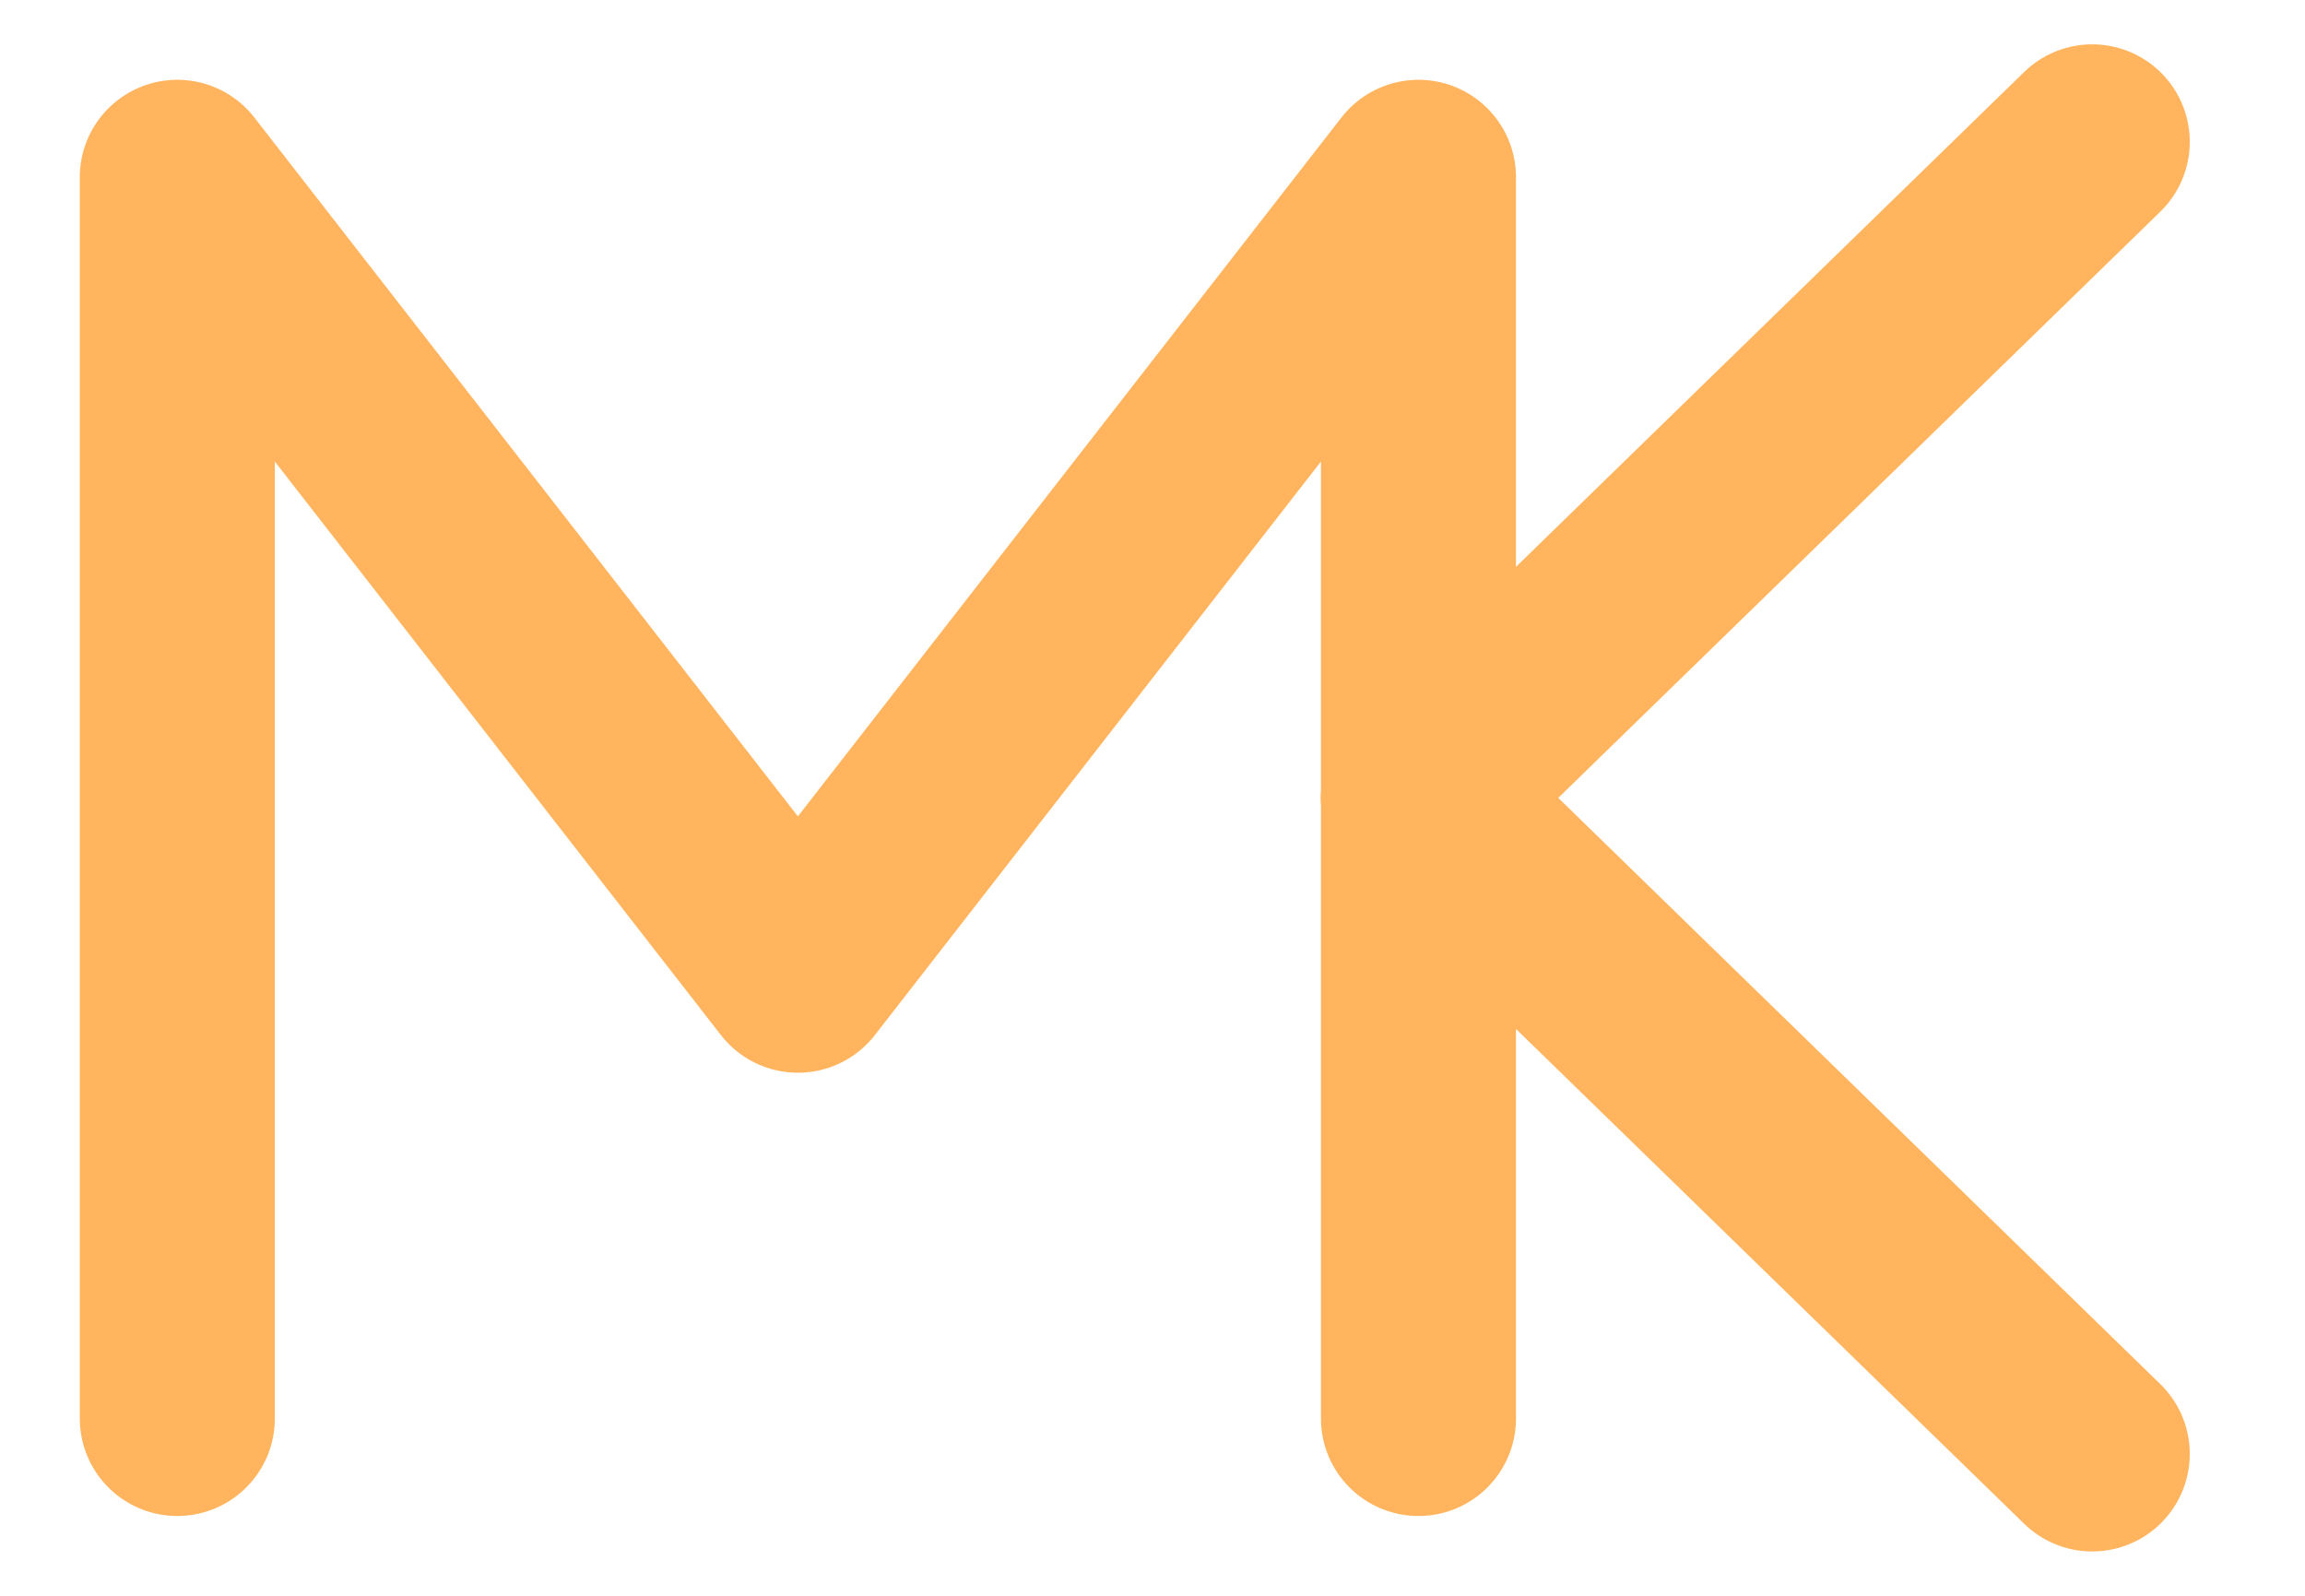
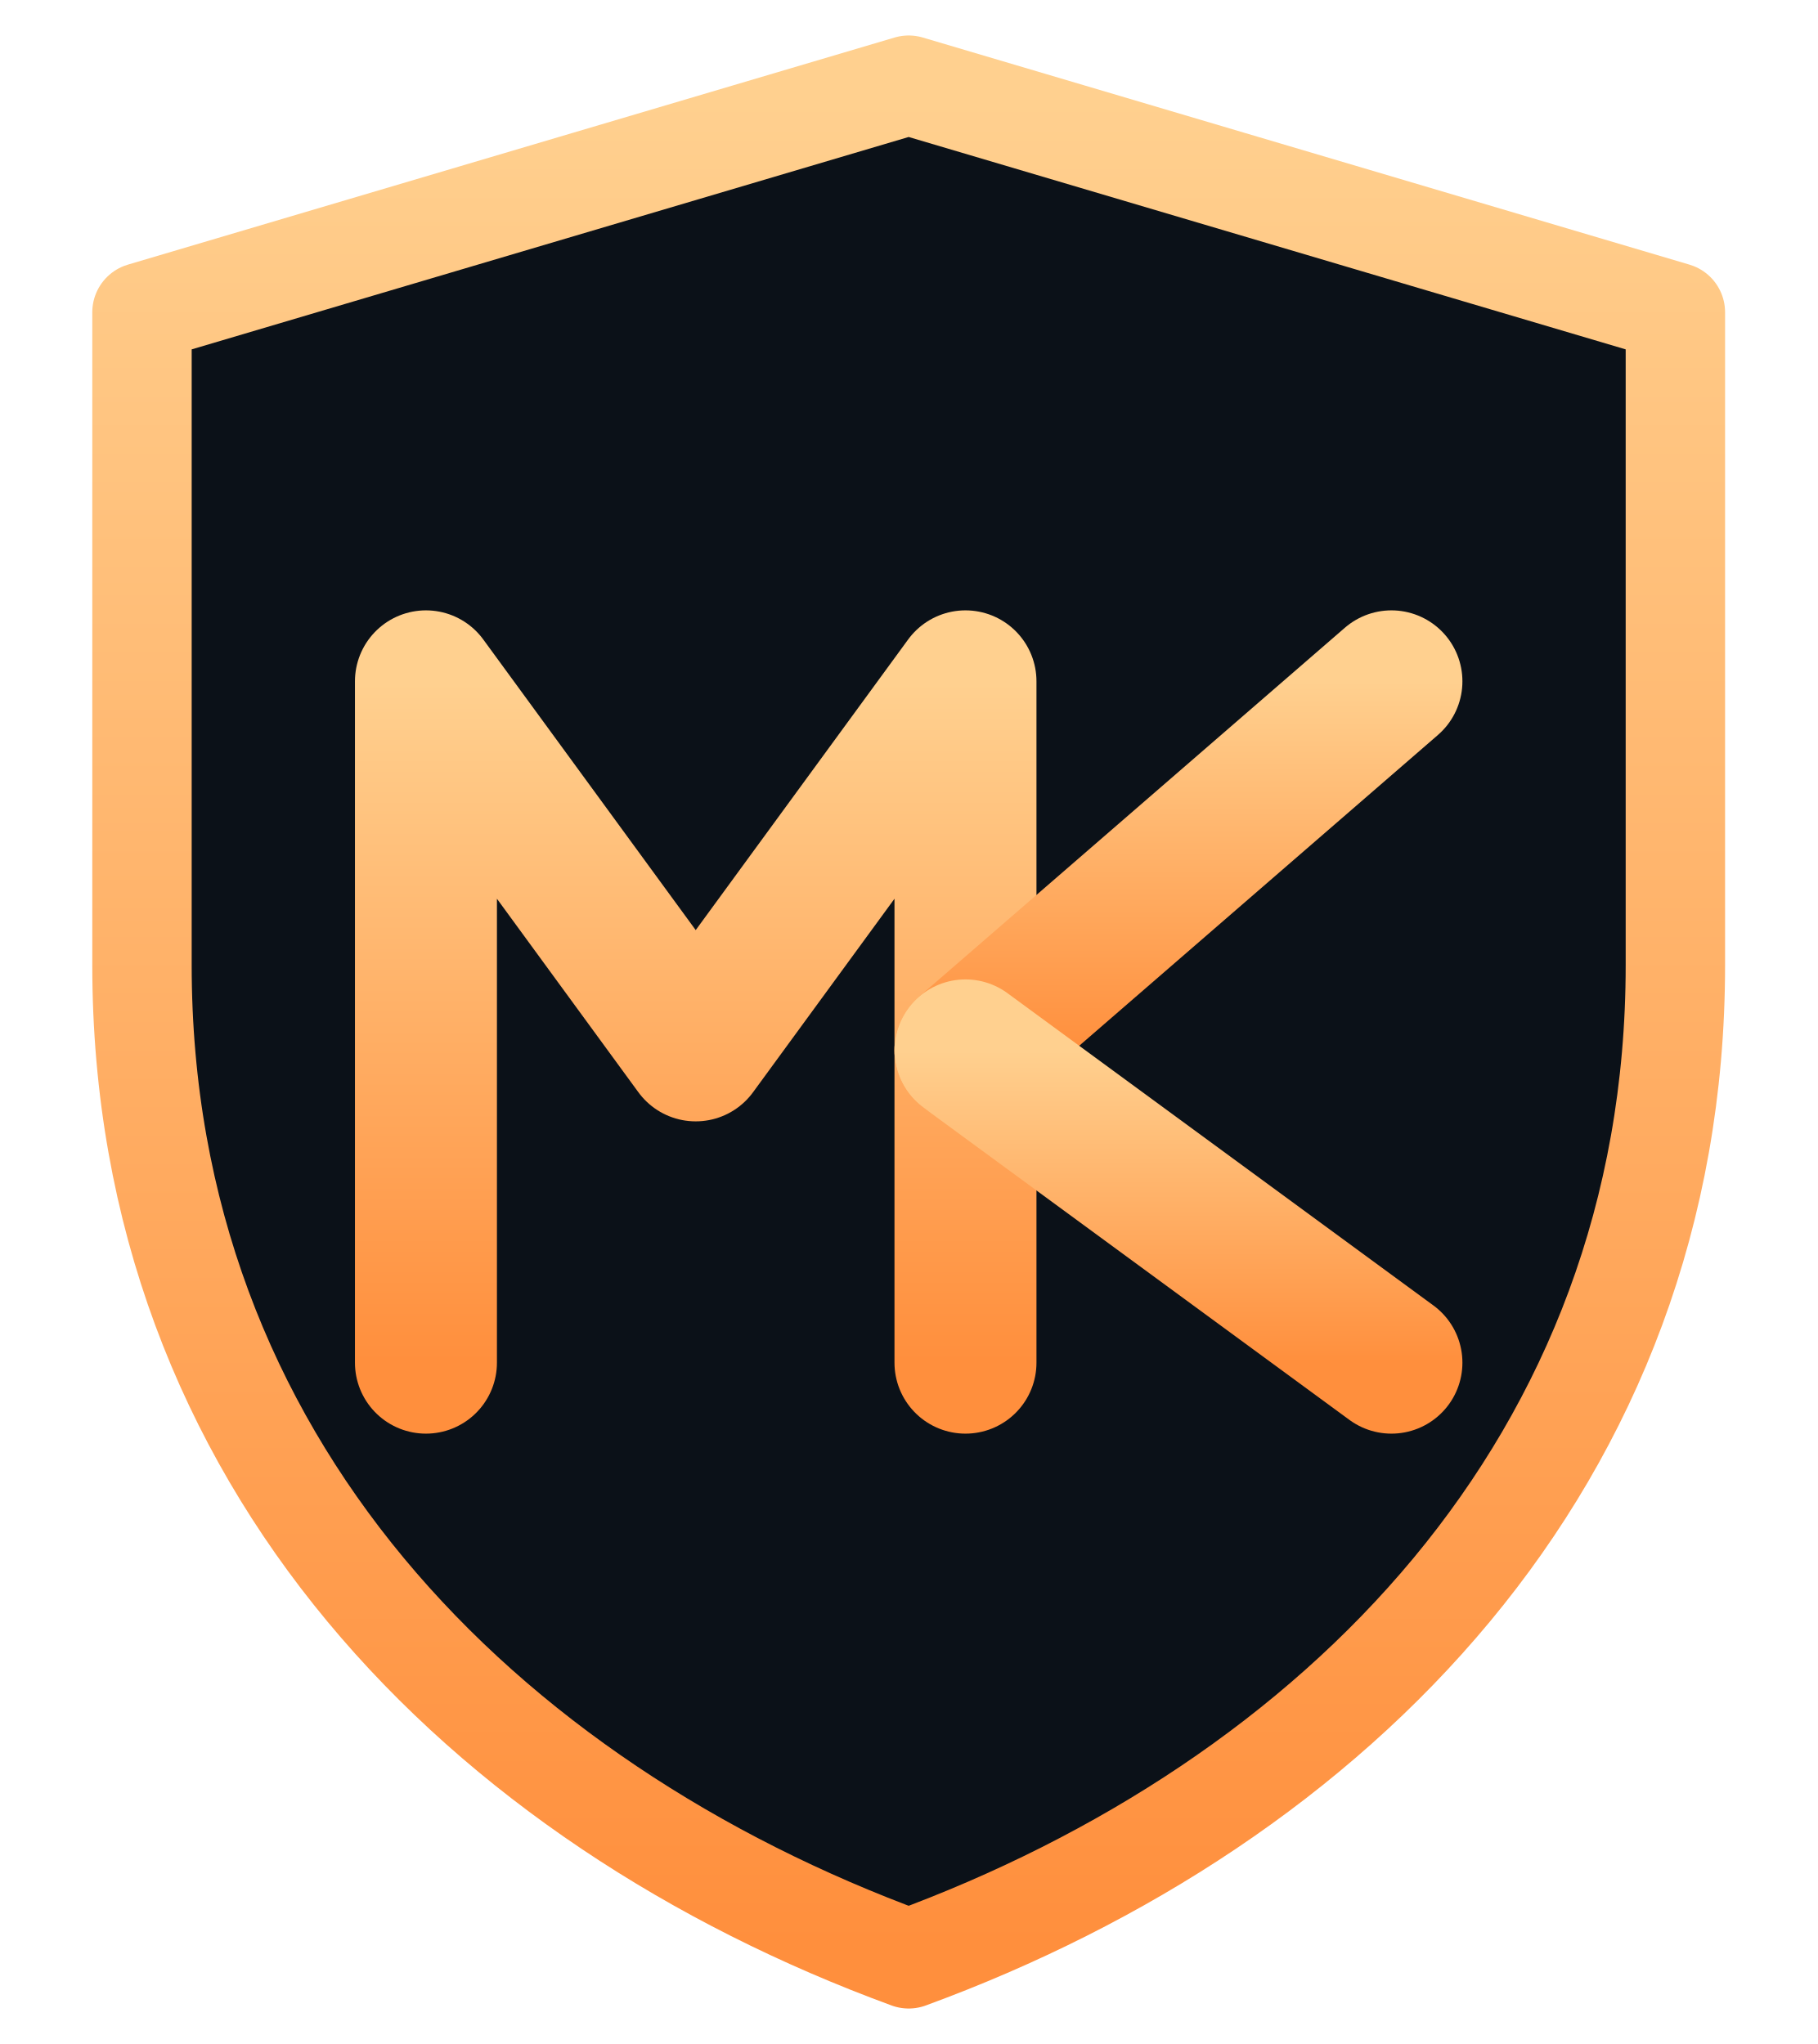
- <svg xmlns="http://www.w3.org/2000/svg" viewBox="0 0 130 90" width="130" height="90" style="background:#080b10;border-radius:16px">
-   <polyline points="10,80 10,10 45,55 80,10 80,80" fill="none" stroke="#ffb45d" stroke-width="11" stroke-linecap="round" stroke-linejoin="round" />
-   <line x1="80" y1="45" x2="118" y2="8" stroke="#ffb45d" stroke-width="11" stroke-linecap="round" />
-   <line x1="80" y1="45" x2="118" y2="82" stroke="#ffb45d" stroke-width="11" stroke-linecap="round" />
+ <svg xmlns="http://www.w3.org/2000/svg" viewBox="0 0 64 72">
+   <defs>
+     <linearGradient id="g" x1="0" y1="0" x2="0" y2="1">
+       <stop offset="0" stop-color="#ffd08f" />
+       <stop offset="1" stop-color="#ff8f3d" />
+     </linearGradient>
+   </defs>
+   <path d="M32 3 L59 11 V34 C59 51.5 47 63.5 32 69 C17 63.5 5 51.5 5 34 V11 Z" fill="#0b1118" stroke="url(#g)" stroke-width="3.5" stroke-linejoin="round" />
+   <g fill="none" stroke="url(#g)" stroke-width="5" stroke-linecap="round" stroke-linejoin="round">
+     <polyline points="15,48 15,24 24.5,37 34,24 34,48" />
+     <line x1="34" y1="37" x2="49" y2="24" />
+     <line x1="34" y1="37" x2="49" y2="48" />
+   </g>
</svg>
